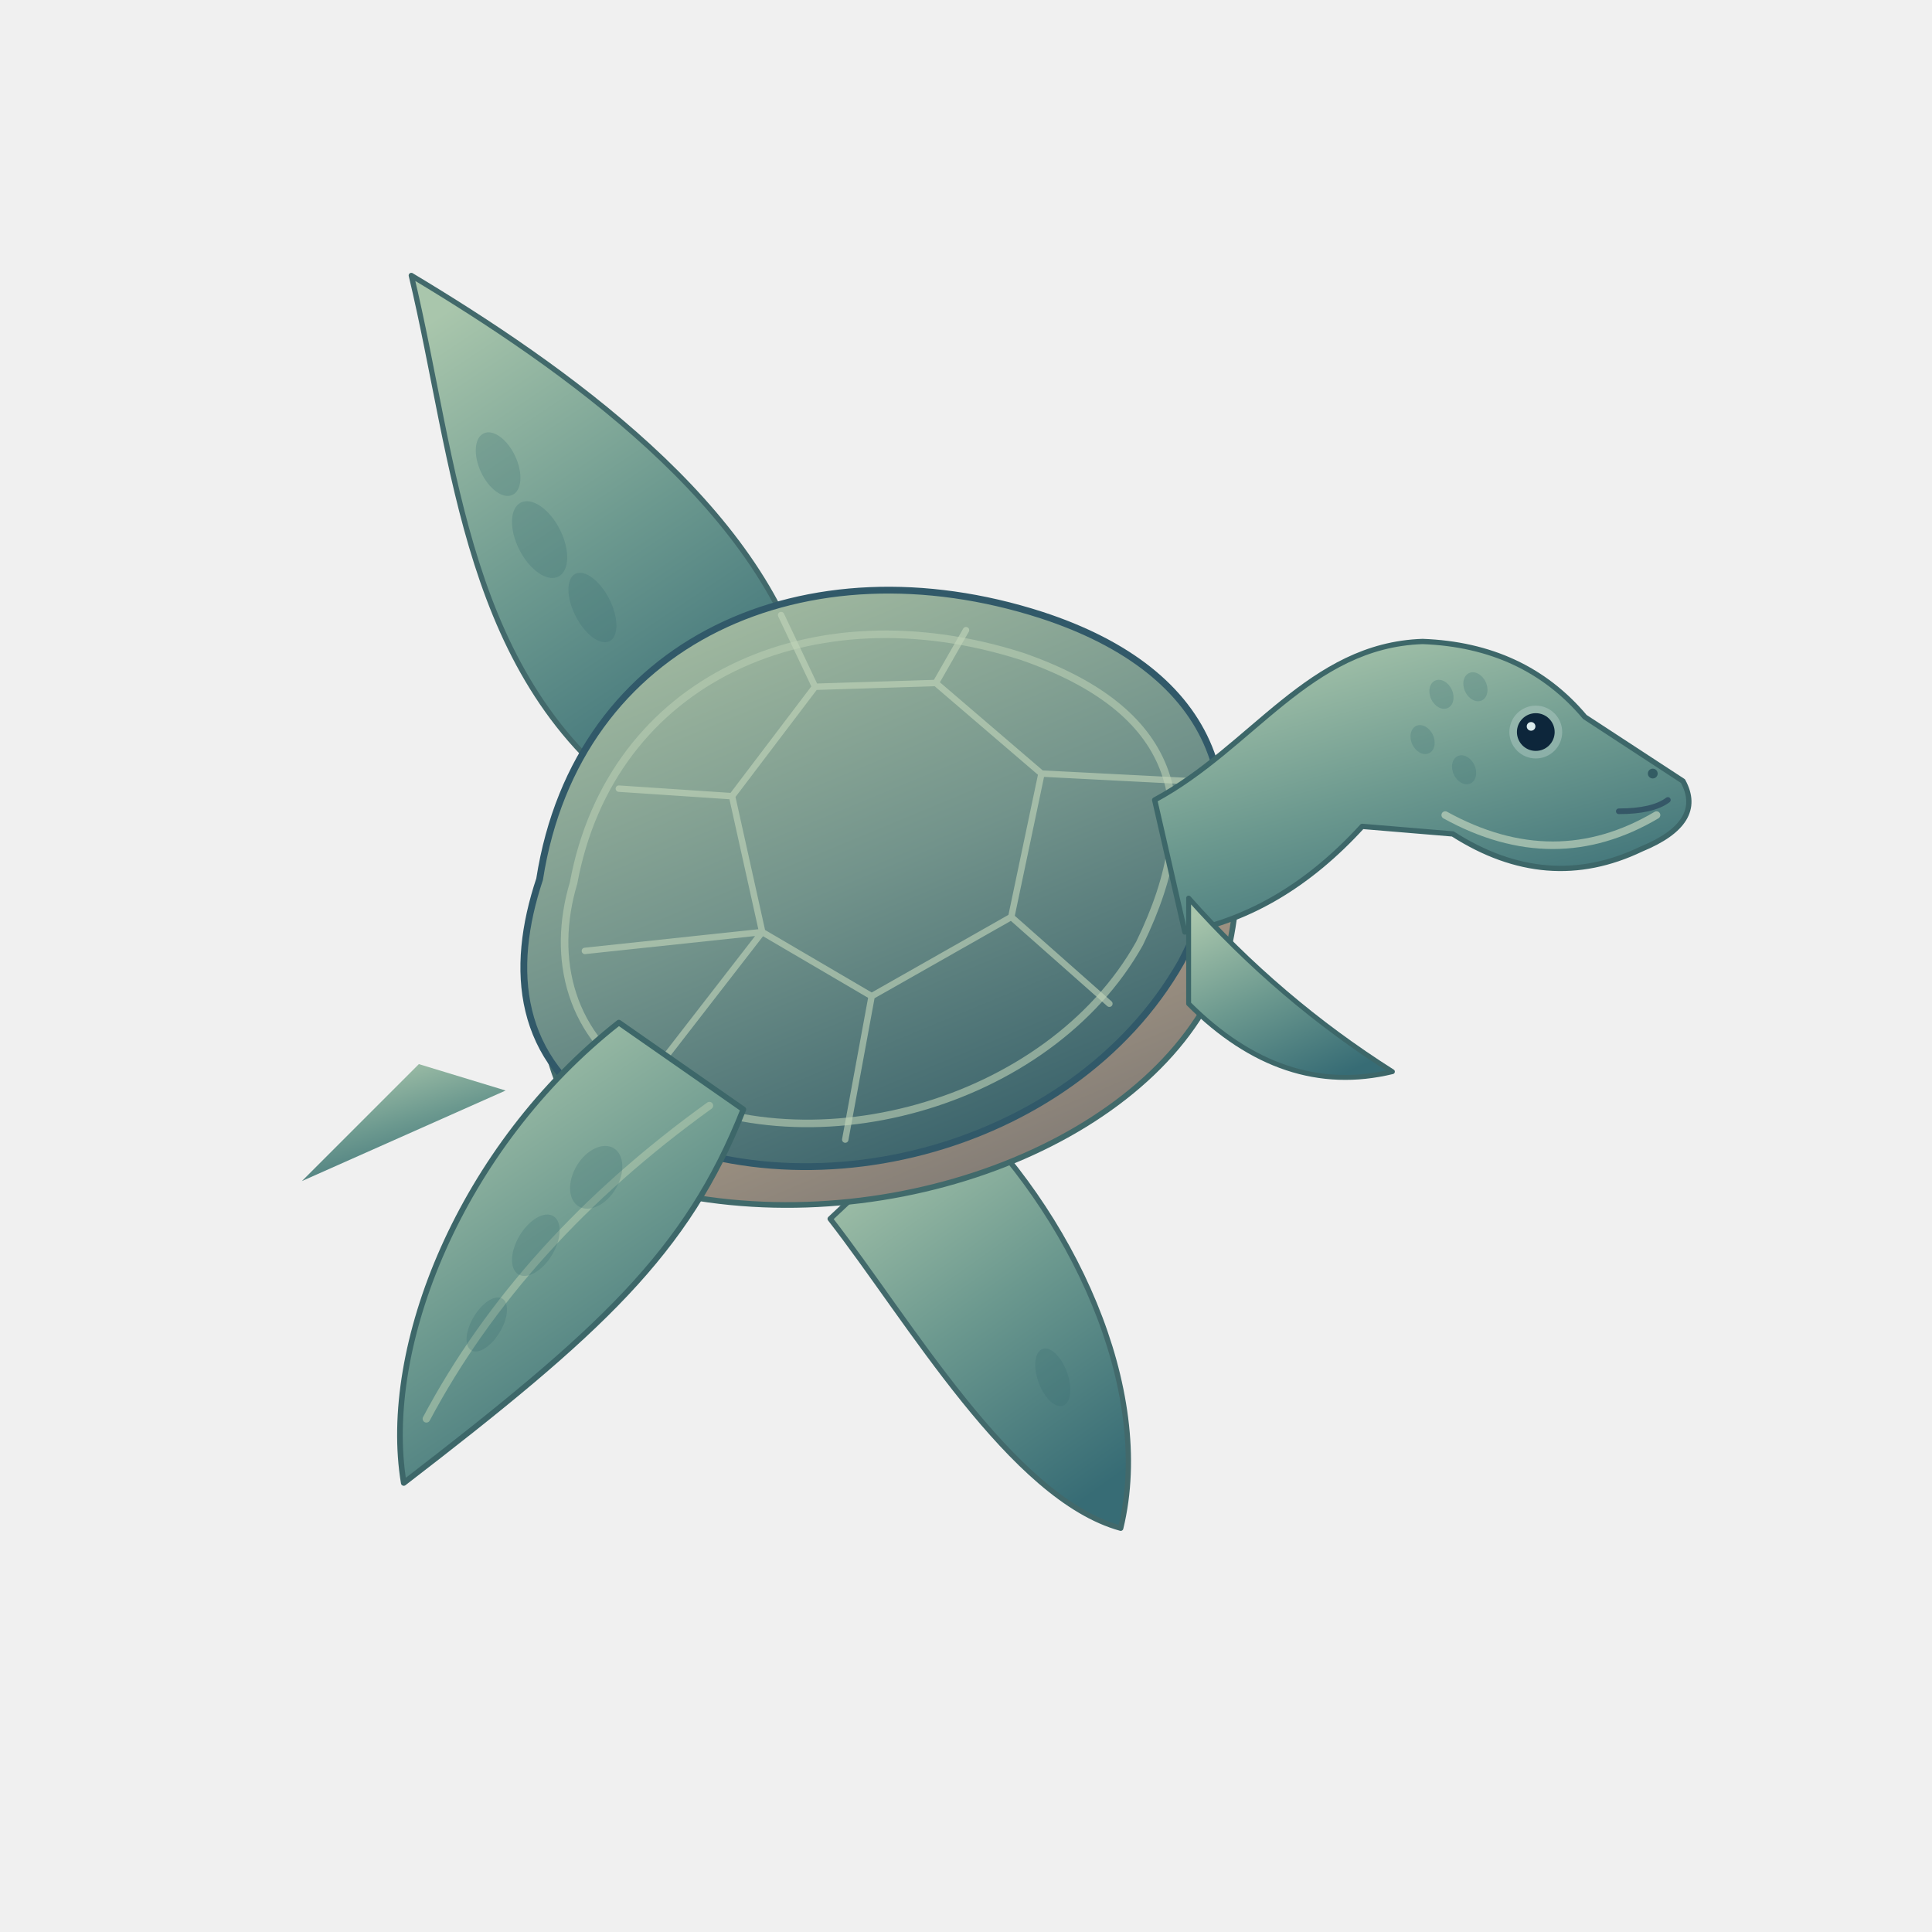
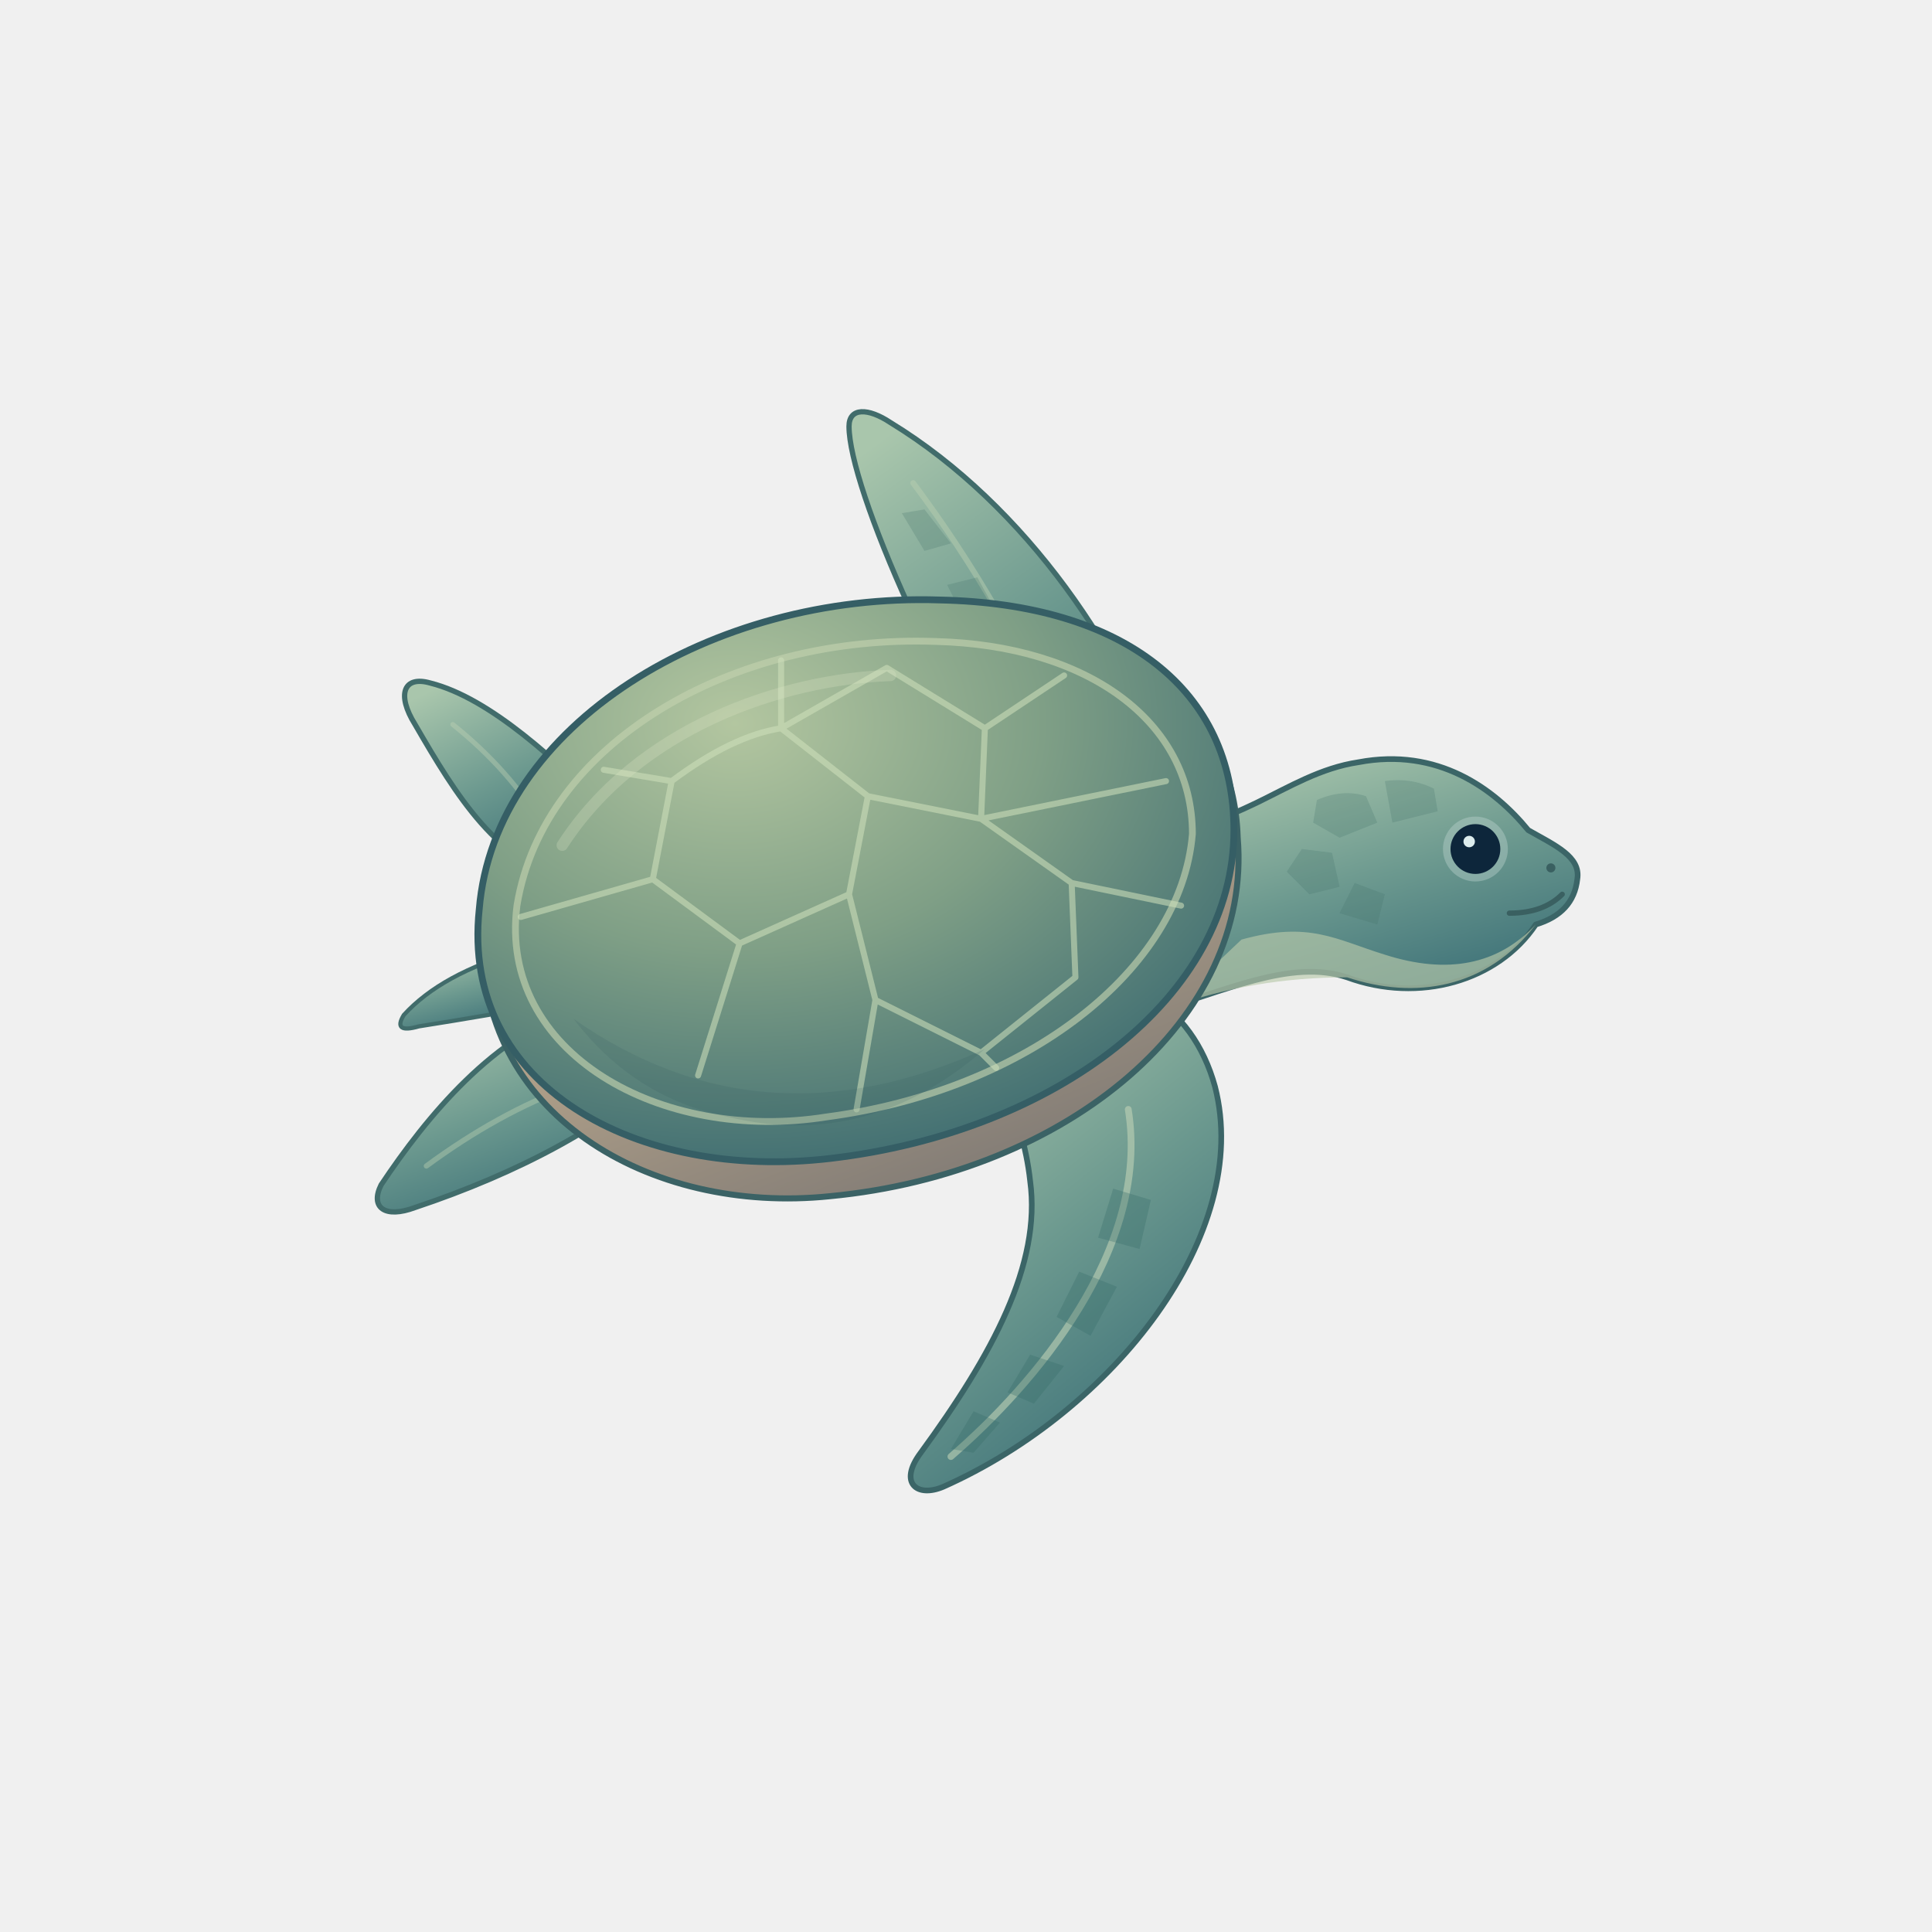
- <svg xmlns="http://www.w3.org/2000/svg" width="512" height="512" viewBox="0 0 512 512" fill="none" role="img" aria-labelledby="02-moss-turtle-title 02-moss-turtle-desc">
+ <svg xmlns="http://www.w3.org/2000/svg" width="512" height="512" viewBox="0 0 512 512" fill="none" role="img" aria-labelledby="02-moss-turtle-title 02-moss-turtle-desc" preserveAspectRatio="xMidYMid meet">
  <defs>
-     <linearGradient id="02-moss-turtle-orange" x1=".22" y1="0" x2=".72" y2="1">
-       <stop offset="0.0" stop-color="#e6b681" />
-       <stop offset="0.5" stop-color="#c5805d" />
-       <stop offset="1.0" stop-color="#7c554b" />
-     </linearGradient>
-     <linearGradient id="02-moss-turtle-gold" x1=".22" y1="0" x2=".72" y2="1">
-       <stop offset="0.0" stop-color="#efe0ae" />
-       <stop offset="0.5" stop-color="#c1ac70" />
-       <stop offset="1.0" stop-color="#86794e" />
-     </linearGradient>
-     <linearGradient id="02-moss-turtle-coral" x1=".22" y1="0" x2=".72" y2="1">
-       <stop offset="0.0" stop-color="#dda08e" />
-       <stop offset="0.5" stop-color="#b7736b" />
-       <stop offset="1.0" stop-color="#6e505e" />
-     </linearGradient>
-     <linearGradient id="02-moss-turtle-blue" x1=".22" y1="0" x2=".72" y2="1">
-       <stop offset="0.0" stop-color="#97c9da" />
-       <stop offset="0.5" stop-color="#508eae" />
-       <stop offset="1.0" stop-color="#285575" />
-     </linearGradient>
-     <linearGradient id="02-moss-turtle-tang" x1=".22" y1="0" x2=".72" y2="1">
-       <stop offset="0.0" stop-color="#7abed6" />
-       <stop offset="0.5" stop-color="#317caa" />
-       <stop offset="1.0" stop-color="#173c66" />
-     </linearGradient>
-     <linearGradient id="02-moss-turtle-navy" x1=".22" y1="0" x2=".72" y2="1">
-       <stop offset="0.0" stop-color="#658da3" />
-       <stop offset="0.5" stop-color="#2d536f" />
-       <stop offset="1.0" stop-color="#142f4a" />
-     </linearGradient>
    <linearGradient id="02-moss-turtle-green" x1=".22" y1="0" x2=".72" y2="1">
      <stop offset="0.0" stop-color="#a9c6ac" />
      <stop offset="0.5" stop-color="#6c998f" />
      <stop offset="1.0" stop-color="#376c75" />
-     </linearGradient>
-     <linearGradient id="02-moss-turtle-shellgreen" x1=".22" y1="0" x2=".72" y2="1">
-       <stop offset="0.0" stop-color="#a6bda2" />
-       <stop offset="0.5" stop-color="#72938b" />
-       <stop offset="1.0" stop-color="#355e68" />
-     </linearGradient>
-     <linearGradient id="02-moss-turtle-mint" x1=".22" y1="0" x2=".72" y2="1">
-       <stop offset="0.0" stop-color="#bee0cf" />
-       <stop offset="0.5" stop-color="#74b2ae" />
-       <stop offset="1.0" stop-color="#386f80" />
-     </linearGradient>
-     <linearGradient id="02-moss-turtle-white" x1=".22" y1="0" x2=".72" y2="1">
-       <stop offset="0.0" stop-color="#ebf1eb" />
-       <stop offset="0.5" stop-color="#a8c7d2" />
-       <stop offset="1.0" stop-color="#5b87a4" />
-     </linearGradient>
-     <linearGradient id="02-moss-turtle-purple" x1=".22" y1="0" x2=".72" y2="1">
-       <stop offset="0.0" stop-color="#c5d5d6" />
-       <stop offset="0.5" stop-color="#819bad" />
-       <stop offset="1.0" stop-color="#506584" />
-     </linearGradient>
-     <linearGradient id="02-moss-turtle-jelly" x1=".22" y1="0" x2=".72" y2="1">
-       <stop offset="0.0" stop-color="#daf2ee" />
-       <stop offset="0.5" stop-color="#91c3d0" />
-       <stop offset="1.0" stop-color="#587ca9" />
-     </linearGradient>
-     <linearGradient id="02-moss-turtle-pearl" x1=".22" y1="0" x2=".72" y2="1">
-       <stop offset="0.0" stop-color="#f4f0df" />
-       <stop offset="0.5" stop-color="#c9dad7" />
-       <stop offset="1.0" stop-color="#7ba9b7" />
-     </linearGradient>
-     <linearGradient id="02-moss-turtle-glass" x1=".22" y1="0" x2=".72" y2="1">
-       <stop offset="0.0" stop-color="#cce7df" />
-       <stop offset="0.5" stop-color="#74aaba" />
-       <stop offset="1.0" stop-color="#385f7c" />
    </linearGradient>
    <linearGradient id="02-moss-turtle-sand" x1=".22" y1="0" x2=".72" y2="1">
      <stop offset="0.0" stop-color="#e1d5b3" />
      <stop offset="0.5" stop-color="#b6a58c" />
      <stop offset="1.0" stop-color="#7c7773" />
    </linearGradient>
-     <linearGradient id="02-moss-turtle-wood" x1=".22" y1="0" x2=".72" y2="1">
-       <stop offset="0.0" stop-color="#c0ab8c" />
-       <stop offset="0.5" stop-color="#968274" />
-       <stop offset="1.0" stop-color="#5c5554" />
-     </linearGradient>
-     <linearGradient id="02-moss-turtle-ink" x1=".22" y1="0" x2=".72" y2="1">
-       <stop offset="0.0" stop-color="#385774" />
-       <stop offset="0.5" stop-color="#18364f" />
-       <stop offset="1.0" stop-color="#0a1e33" />
-     </linearGradient>
-     <linearGradient id="02-moss-turtle-iris" x1=".22" y1="0" x2=".72" y2="1">
-       <stop offset="0.0" stop-color="#b3d8d7" />
-       <stop offset="0.5" stop-color="#427f9b" />
-       <stop offset="1.0" stop-color="#173d5a" />
-     </linearGradient>
-     <linearGradient id="02-moss-turtle-irisAmber" x1=".22" y1="0" x2=".72" y2="1">
-       <stop offset="0.0" stop-color="#d0bc8d" />
-       <stop offset="0.5" stop-color="#7b806a" />
-       <stop offset="1.0" stop-color="#304b51" />
-     </linearGradient>
-     <linearGradient id="02-moss-turtle-irisViolet" x1=".22" y1="0" x2=".72" y2="1">
-       <stop offset="0.0" stop-color="#c1c5d9" />
-       <stop offset="0.5" stop-color="#7d8da8" />
-       <stop offset="1.0" stop-color="#405674" />
-     </linearGradient>
-     <linearGradient id="02-moss-turtle-foam" x1=".22" y1="0" x2=".72" y2="1">
-       <stop offset="0.0" stop-color="#f3f3e4" />
-       <stop offset="0.5" stop-color="#c2e2e4" />
-       <stop offset="1.0" stop-color="#74b5cb" />
-     </linearGradient>
-     <radialGradient id="02-moss-turtle-bell">
-       <stop stop-color="#c4e5ea" stop-opacity=".75" />
-       <stop offset=".6" stop-color="#6fb1c4" stop-opacity=".48" />
-       <stop offset="1" stop-color="#6496b7" stop-opacity=".76" />
-     </radialGradient>
  </defs>
  <g stroke-linecap="round" stroke-linejoin="round">
-     <path d="M170 213 C123 180 121 123 109 73 C149 97 202 134 214 181Z" fill="url(#02-moss-turtle-green)" stroke="#42696b" stroke-width="1.4" class="far-fin" />
-     <path d="M253 292 C284 321 306 368 297 405 C268 397 241 350 220 323Z" fill="url(#02-moss-turtle-green)" stroke="#42696b" stroke-width="1.4" class="far-fin" />
-     <path d="M134 289 L80 313 L111 282Z" fill="url(#02-moss-turtle-green)" />
-     <path d="M148 235 C151 177 211 150 283 174 C313 186 336 209 325 254 C311 299 243 328 182 317 C151 309 135 276 148 235Z" fill="url(#02-moss-turtle-sand)" stroke="#416a6b" stroke-width="1.5" />
-     <path d="M143 233 C153 169 214 143 276 163 C322 178 336 211 313 255 C284 306 210 324 162 296 C137 281 135 257 143 233Z" fill="url(#02-moss-turtle-shellgreen)" stroke="#315969" stroke-width="1.8" />
-     <path d="M152 234 C162 180 215 156 271 174 C311 188 320 213 302 250 C278 293 213 311 171 287 C151 275 146 254 152 234Z" fill="none" stroke="#b5cbb1" stroke-width="2" opacity=".65" />
-     <path d="M216 182 L248 181 L276 205 L268 243 L231 264 L202 247 L194 211Z M194 211 L164 209 M202 247 L155 252 M231 264 L224 302 M268 243 L294 266 M276 205 L315 207 M216 182 L207 163 M248 181 L256 167 M171 287 L202 247" fill="none" stroke="#c2d5ba" stroke-width="1.7" opacity=".62" />
-     <path d="M306 212 C332 198 347 171 377 170 Q404 171 420 190 L446 207 Q452 218 435 225 Q410 237 385 221 L361 219 Q340 242 314 247Z" fill="url(#02-moss-turtle-green)" stroke="#3d6769" stroke-width="1.4" />
-     <path d="M383 216 Q412 232 439 216" fill="none" stroke="#bdd2bc" stroke-width="2" opacity=".7" />
-     <ellipse cx="407" cy="194" rx="7" ry="7" fill="#bdd5d0" opacity=".4" />
-     <ellipse cx="407" cy="194" rx="5" ry="5" fill="#0d263b" />
-     <ellipse cx="405.75" cy="192.5" rx="1.15" ry="1.15" fill="#dceced" />
-     <path d="M429 215 Q438 215 442 212" fill="none" stroke="#355767" stroke-width="1.5" />
-     <ellipse cx="438" cy="205" rx="1.3" ry="1.3" fill="#335c63" />
-     <path d="M197 294 C182 332 159 353 107 393 C101 357 122 304 164 271Z" fill="url(#02-moss-turtle-green)" stroke="#3d6769" stroke-width="1.5" class="fin" />
-     <path d="M188 293 Q138 329 113 376" fill="none" stroke="#aac4ab" stroke-width="2" opacity=".65" />
-     <path d="M315 238 Q339 265 369 284 Q340 291 315 266Z" fill="url(#02-moss-turtle-green)" stroke="#3d6769" stroke-width="1.3" />
-     <ellipse cx="143" cy="143" rx="6" ry="11" fill="#376a71" opacity=".25" transform="rotate(-27 143 143)" />
-     <ellipse cx="157" cy="161" rx="5" ry="10" fill="#376a71" opacity=".25" transform="rotate(-27 157 161)" />
-     <ellipse cx="132" cy="123" rx="5" ry="9" fill="#376a71" opacity=".25" transform="rotate(-25 132 123)" />
-     <ellipse cx="142" cy="330" rx="5" ry="9" fill="#376a71" opacity=".25" transform="rotate(31 142 330)" />
-     <ellipse cx="129" cy="351" rx="4" ry="8" fill="#376a71" opacity=".25" transform="rotate(31 129 351)" />
-     <ellipse cx="158" cy="312" rx="6" ry="9" fill="#376a71" opacity=".25" transform="rotate(31 158 312)" />
-     <ellipse cx="279" cy="365" rx="4" ry="8" fill="#376a71" opacity=".25" transform="rotate(-20 279 365)" />
-     <ellipse cx="391" cy="182" rx="3" ry="4" fill="#376a71" opacity=".25" transform="rotate(-25 391 182)" />
-     <ellipse cx="382" cy="184" rx="3" ry="4" fill="#376a71" opacity=".25" transform="rotate(-25 382 184)" />
-     <ellipse cx="377" cy="196" rx="3" ry="4" fill="#376a71" opacity=".25" transform="rotate(-25 377 196)" />
-     <ellipse cx="388" cy="204" rx="3" ry="4" fill="#376a71" opacity=".25" transform="rotate(-25 388 204)" />
+     <defs>
+       <radialGradient id="02-moss-turtle-moss-shell" cx=".34" cy=".22" r=".85">
+         <stop stop-color="#b3c6a0" />
+         <stop offset=".48" stop-color="#7f9f86" />
+         <stop offset="1" stop-color="#3a6970" />
+       </radialGradient>
+     </defs>
+     <g id="02-moss-turtle-rear-upper-flipper" data-part="rear-upper-flipper" class="far-fin" style="--pivot-x:151px;--pivot-y:221px" data-pivot-x="151" data-pivot-y="221">
+       <path d="M162 216 C148 202 130 185 114 181 C107 179 105 184 110 192 C121 211 132 229 151 233Z" fill="url(#02-moss-turtle-green)" stroke="#416c6b" stroke-width="1.4" />
+       <defs>
+         <clipPath id="02-moss-turtle-rear-upper-flipper-clip" clipPathUnits="userSpaceOnUse">
+           <path d="M162 216 C148 202 130 185 114 181 C107 179 105 184 110 192 C121 211 132 229 151 233Z" fill="#fff" />
+         </clipPath>
+       </defs>
+       <g clip-path="url(#02-moss-turtle-rear-upper-flipper-clip)">
+         <path d="M120 192 Q135 204 144 219" fill="none" stroke="#c0d1b5" stroke-width="1.3" opacity=".4" />
+       </g>
+     </g>
+     <g id="02-moss-turtle-rear-lower-flipper" data-part="rear-lower-flipper" class="fin" style="--pivot-x:154px;--pivot-y:279px" data-pivot-x="154" data-pivot-y="279">
+       <path d="M154 267 C131 274 113 296 101 314 C98 320 102 323 110 320 C137 311 162 298 178 282Z" fill="url(#02-moss-turtle-green)" stroke="#416c6b" stroke-width="1.4" />
+       <defs>
+         <clipPath id="02-moss-turtle-rear-lower-flipper-clip" clipPathUnits="userSpaceOnUse">
+           <path d="M154 267 C131 274 113 296 101 314 C98 320 102 323 110 320 C137 311 162 298 178 282Z" fill="#fff" />
+         </clipPath>
+       </defs>
+       <g clip-path="url(#02-moss-turtle-rear-lower-flipper-clip)">
+         <path d="M113 309 Q132 295 151 288" fill="none" stroke="#adc7ac" stroke-width="1.4" opacity=".5" />
+       </g>
+     </g>
+     <path d="M138 252 Q117 258 107 269 Q104 274 111 272 Q130 269 146 266Z" fill="url(#02-moss-turtle-green)" stroke="#416c6b" stroke-width="1.1" />
+     <g id="02-moss-turtle-front-upper-flipper" data-part="front-upper-flipper" class="far-fin" style="--pivot-x:292px;--pivot-y:220px" data-pivot-x="292" data-pivot-y="220">
+       <path d="M276 232 C268 209 250 186 241 161 C231 139 225 121 225 113 C225 108 230 108 236 112 C272 134 299 174 310 209 L310 233Z" fill="url(#02-moss-turtle-green)" stroke="#416c6b" stroke-width="1.4" />
+       <defs>
+         <clipPath id="02-moss-turtle-front-upper-flipper-clip" clipPathUnits="userSpaceOnUse">
+           <path d="M276 232 C268 209 250 186 241 161 C231 139 225 121 225 113 C225 108 230 108 236 112 C272 134 299 174 310 209 L310 233Z" fill="#fff" />
+         </clipPath>
+       </defs>
+       <g clip-path="url(#02-moss-turtle-front-upper-flipper-clip)">
+         <path d="M283 199 Q266 160 242 128" fill="none" stroke="#b8ceb0" stroke-width="1.5" opacity=".5" />
+         <path d="M264 177 l10 -3 7 12 -9 4Z M251 155 l8 -2 6 11 -8 3Z M239 136 l6 -1 7 9 -7 2Z" fill="#446f69" opacity=".24" />
+       </g>
+     </g>
+     <g id="02-moss-turtle-front-lower-flipper" data-part="front-lower-flipper" class="fin" style="--pivot-x:292px;--pivot-y:281px" data-pivot-x="292" data-pivot-y="281">
+       <path d="M277 264 C297 254 316 266 322 288 C332 327 295 374 250 394 C243 397 238 393 244 385 C263 359 276 335 273 313 C271 294 261 283 277 264Z" fill="url(#02-moss-turtle-green)" stroke="#3b6567" stroke-width="1.5" />
+       <defs>
+         <clipPath id="02-moss-turtle-front-lower-flipper-clip" clipPathUnits="userSpaceOnUse">
+           <path d="M277 264 C297 254 316 266 322 288 C332 327 295 374 250 394 C243 397 238 393 244 385 C263 359 276 335 273 313 C271 294 261 283 277 264Z" fill="#fff" />
+         </clipPath>
+       </defs>
+       <g clip-path="url(#02-moss-turtle-front-lower-flipper-clip)">
+         <path d="M299 294 C305 331 274 367 252 386" fill="none" stroke="#bfd2b5" stroke-width="1.8" opacity=".6" />
+         <path d="M295 315 l10 3 -3 13 -11 -3Z M286 337 l10 4 -7 13 -9 -5Z M273 359 l9 3 -8 10 -7 -3Z M258 374 l7 3 -7 8 -6 -1Z" fill="#376c68" opacity=".32" />
+       </g>
+     </g>
+     <path d="M303 219 C327 222 340 205 360 202 C381 198 396 209 405 220 C412 224 419 227 418 233 Q417 242 407 245 C397 260 376 266 357 259 C342 254 324 263 306 268Z" fill="url(#02-moss-turtle-green)" stroke="#3b6567" stroke-width="1.5" />
+     <path d="M329 249 C347 244 354 249 367 253 Q392 261 407 245 C394 262 375 265 357 259 Q332 259 310 267Z" fill="#b8c9aa" opacity=".65" />
+     <path d="M349 212 Q356 209 362 211 L365 218 L355 222 L348 218Z M367 207 Q374 206 380 209 L381 215 L369 218Z M345 225 L353 226 L355 235 L347 237 L341 231Z M359 234 L367 237 L365 245 L355 242Z" fill="#416f68" opacity=".24" />
+     <ellipse cx="391" cy="225" rx="8.6" ry="8.6" fill="#bdd5d0" opacity=".4" />
+     <ellipse cx="391" cy="225" rx="6.6" ry="6.6" fill="#0d263b" />
+     <ellipse cx="389.35" cy="223.02" rx="1.518" ry="1.518" fill="#dceced" />
+     <path d="M400 242 Q409 242 414 237" fill="none" stroke="#3a6061" stroke-width="1.4" />
+     <ellipse cx="411" cy="230" rx="1.2" ry="1.2" fill="#3a6061" />
+     <path d="M128 247 C132 195 189 164 250 164 C298 165 327 187 328 222 C332 270 283 311 220 317 C172 322 126 295 128 247Z" fill="url(#02-moss-turtle-sand)" stroke="#3b6265" stroke-width="1.6" />
+     <g id="02-moss-turtle-shell" data-part="shell">
+       <path d="M127 241 C131 192 189 157 249 159 C298 160 327 183 327 220 C327 264 280 300 220 307 C169 313 122 288 127 241Z" fill="url(#02-moss-turtle-moss-shell)" stroke="#355e65" stroke-width="1.8" />
+       <defs>
+         <clipPath id="02-moss-turtle-shell-clip" clipPathUnits="userSpaceOnUse">
+           <path d="M127 241 C131 192 189 157 249 159 C298 160 327 183 327 220 C327 264 280 300 220 307 C169 313 122 288 127 241Z" fill="#fff" />
+         </clipPath>
+       </defs>
+       <g clip-path="url(#02-moss-turtle-shell-clip)">
+         <path d="M137 240 C144 197 194 168 248 170 C288 171 316 191 316 221 C313 257 272 289 219 296 C175 303 132 279 137 240Z" fill="none" stroke="#c1d1ae" stroke-width="1.8" opacity=".65" />
+         <path d="M178 207 Q194 195 207 193 L230 211 L225 237 L196 250 L173 233Z M207 193 L235 177 L261 193 L260 217 L230 211 M260 217 L284 234 L285 259 L260 279 L232 265 L225 237 M196 250 L185 285 M173 233 L138 243 M178 207 L160 204 M207 193 L207 175 M261 193 L282 179 M260 217 L309 207 M284 234 L313 240 M232 265 L227 294 M260 279 L264 283" fill="none" stroke="#cee0ba" stroke-width="1.6" opacity=".57" />
+         <path d="M149 224 C169 193 207 180 236 179" fill="none" stroke="#e0e8c9" stroke-width="3" opacity=".25" />
+         <path d="M152 270 Q202 305 261 278 Q230 305 193 296 Q168 291 152 270Z" fill="#294f58" opacity=".13" />
+       </g>
+     </g>
  </g>
</svg>
